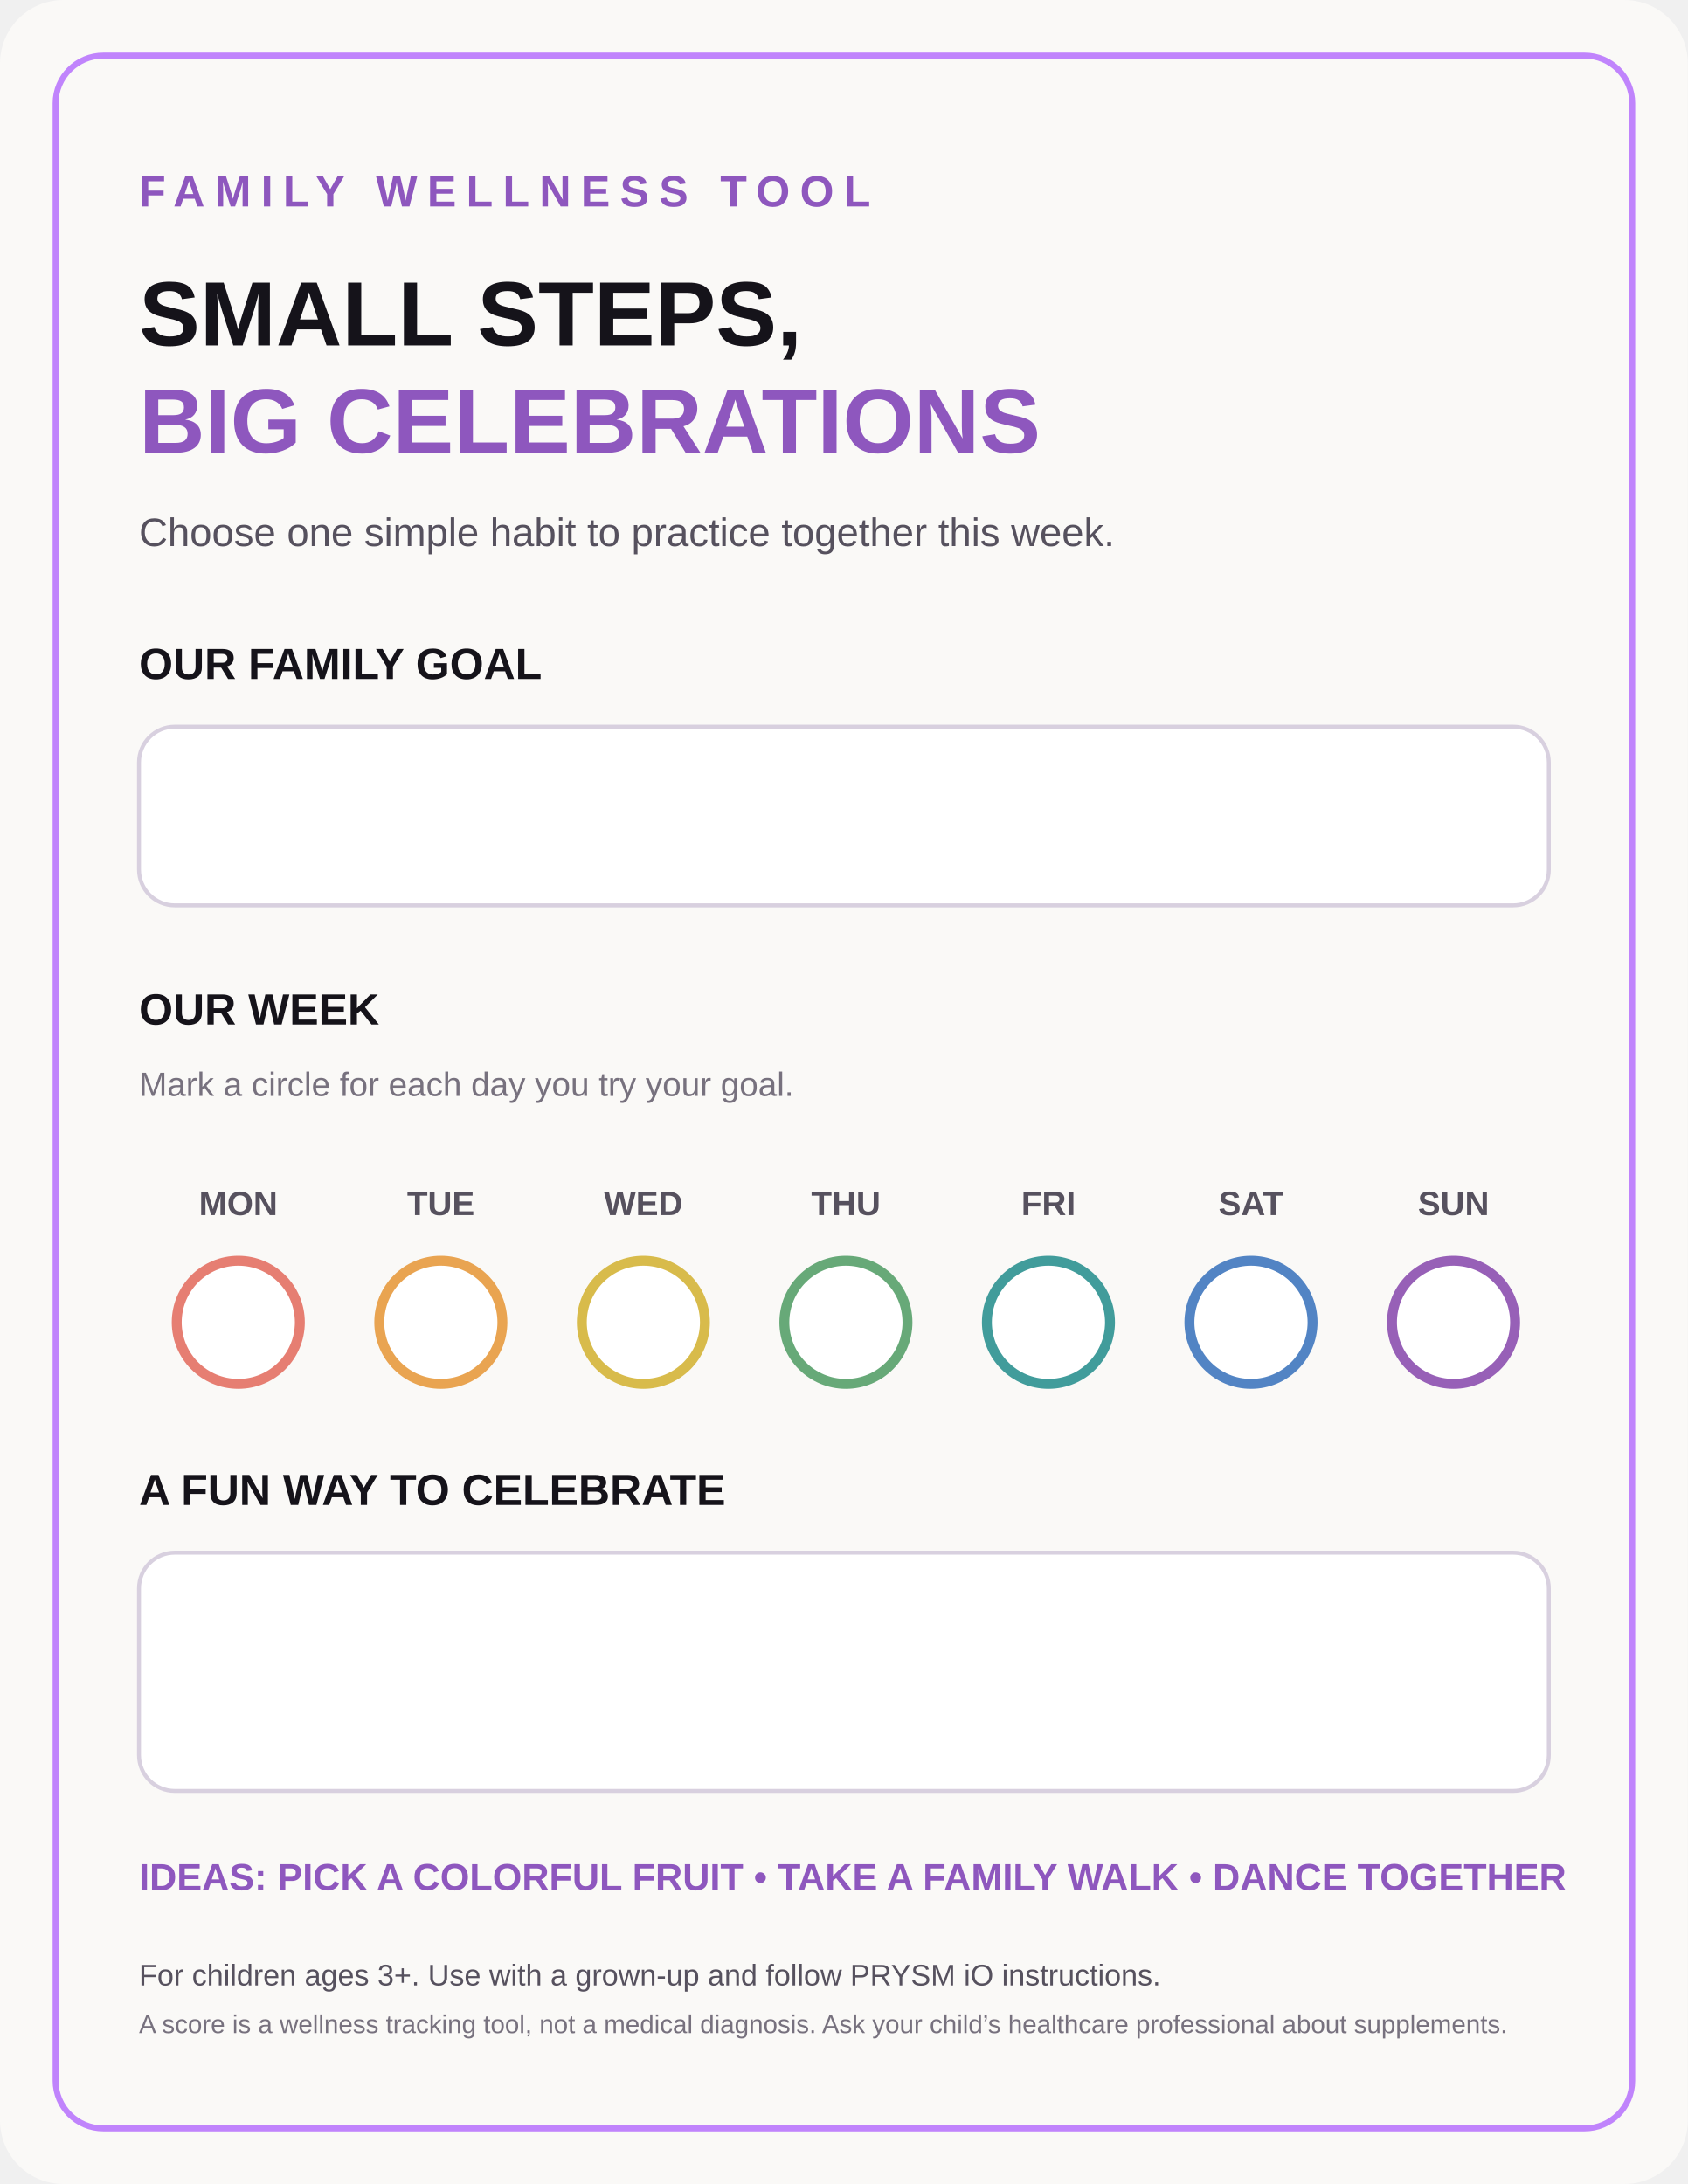
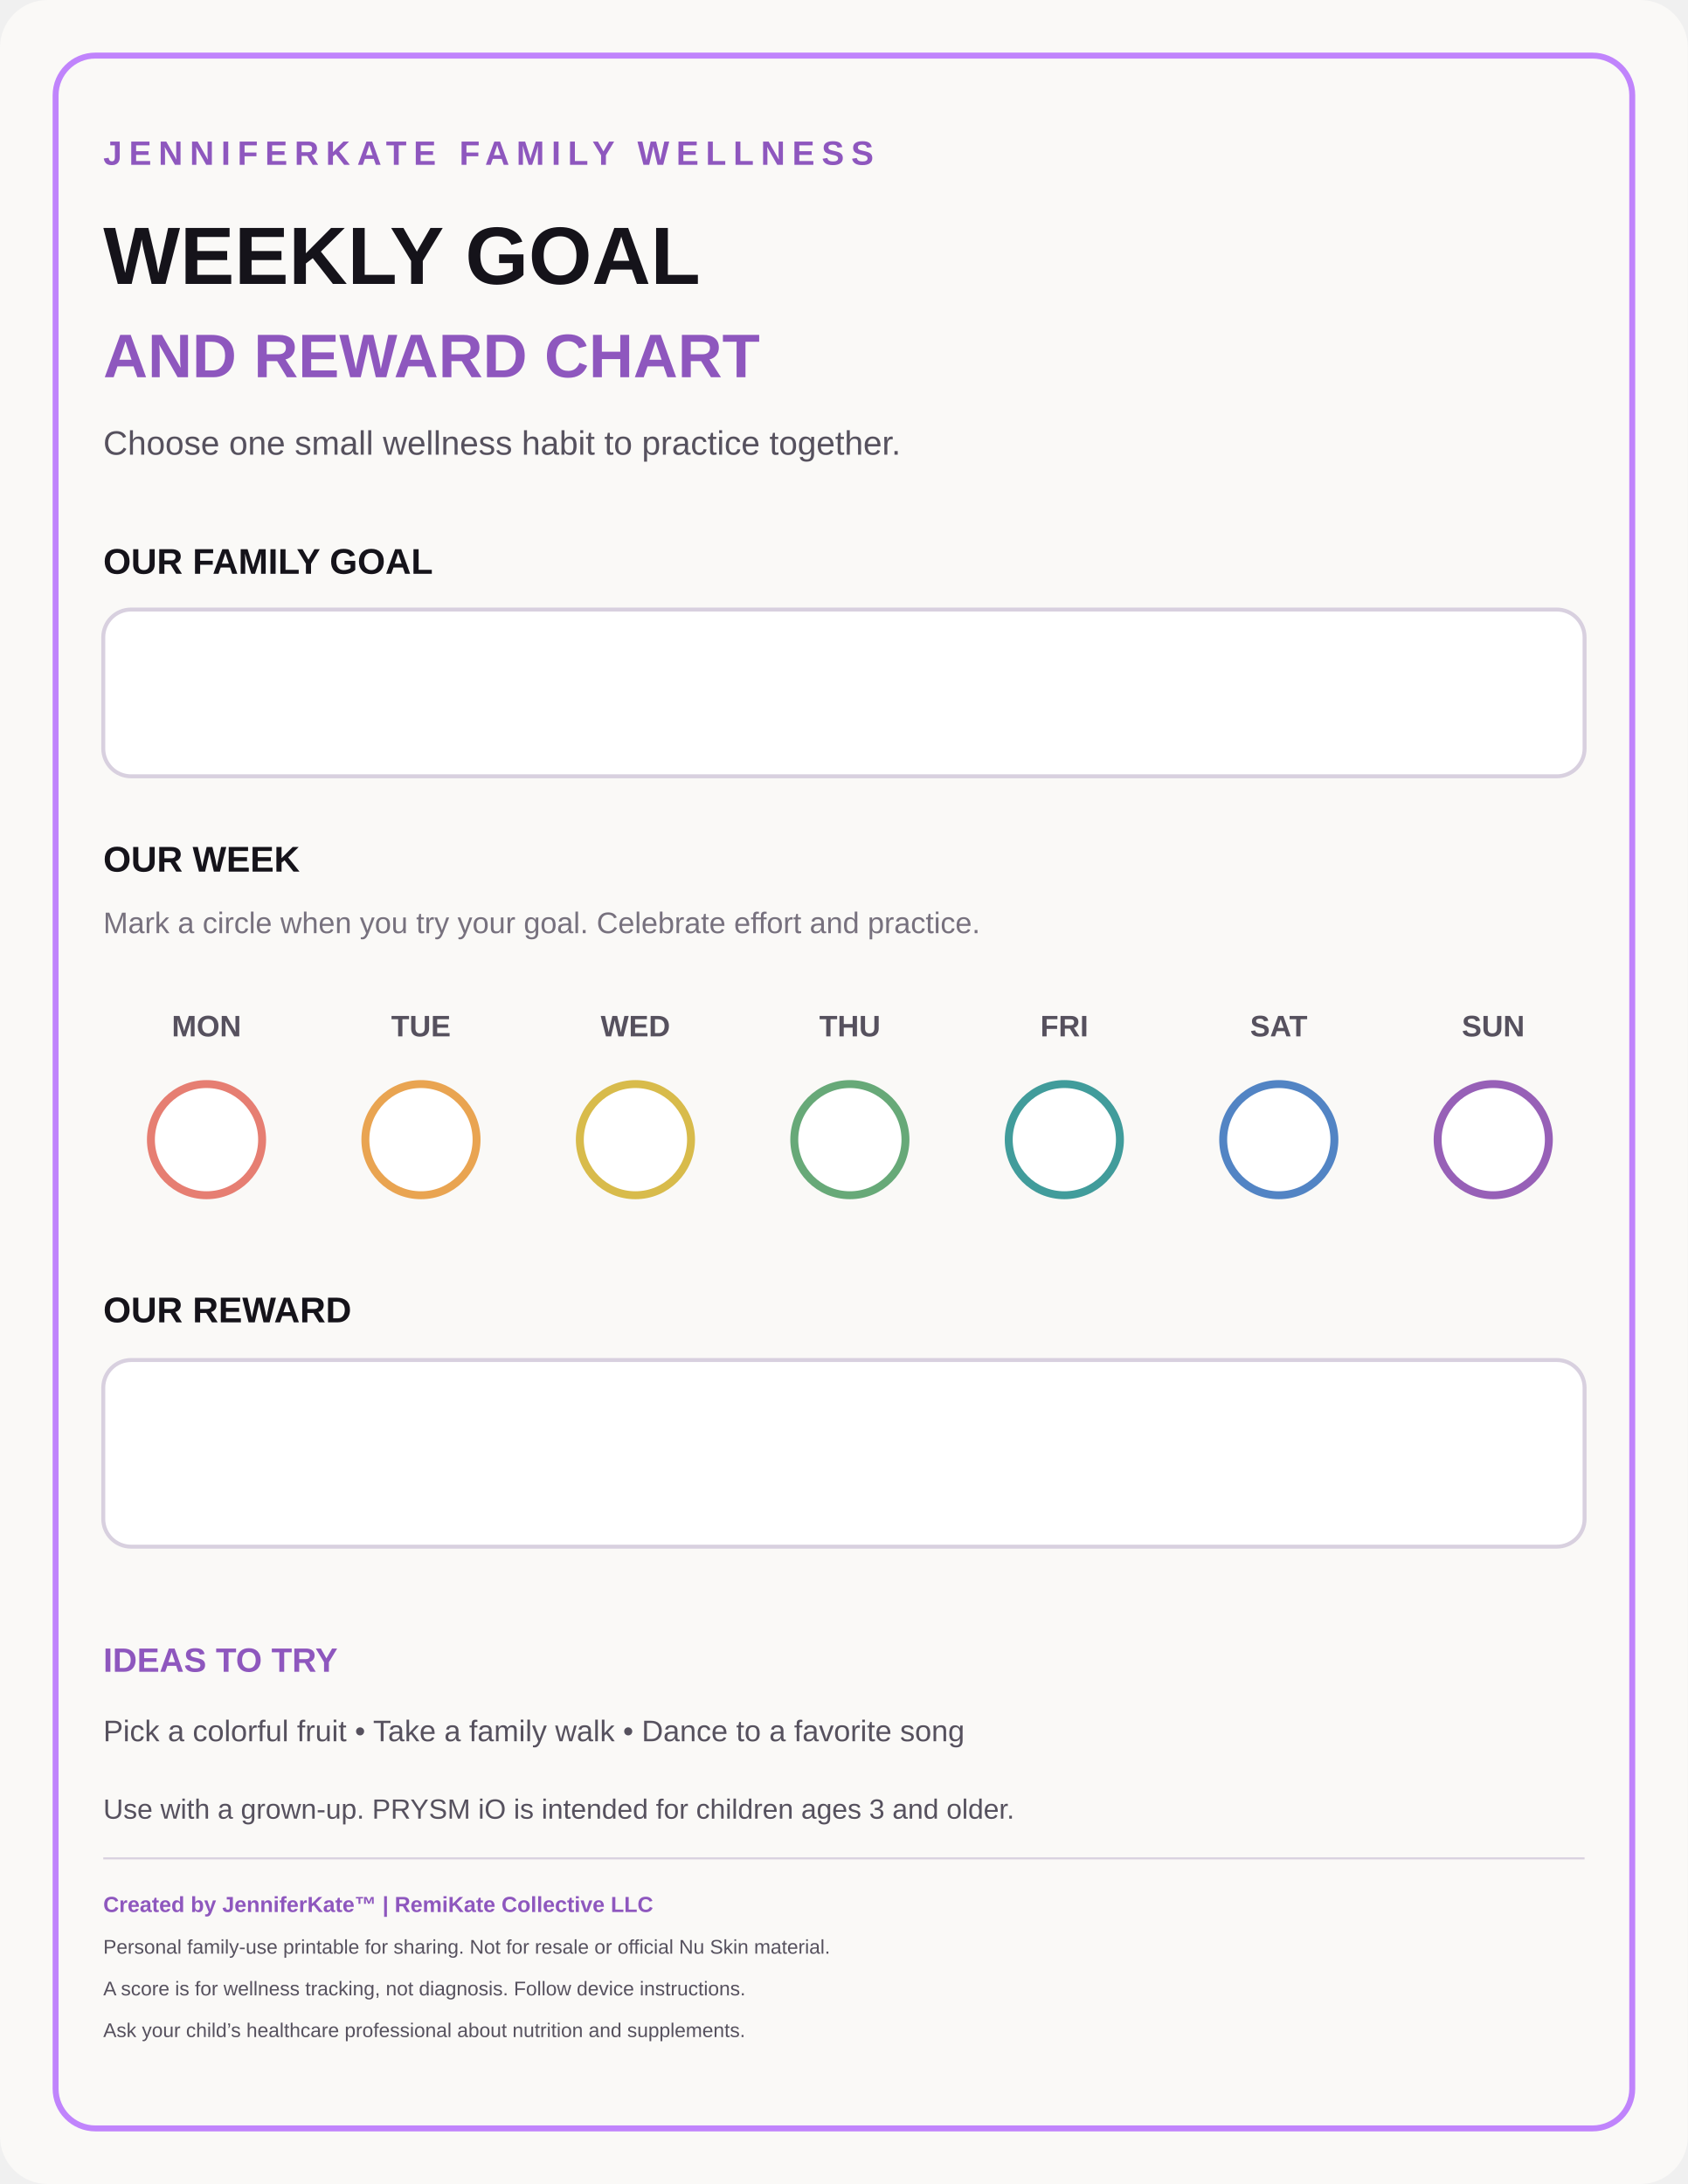
<svg xmlns="http://www.w3.org/2000/svg" width="850" height="1100" viewBox="0 0 850 1100" role="img" aria-labelledby="title desc">
-   <rect width="850" height="1100" rx="32" fill="#faf9f7" />
-   <rect x="28" y="28" width="794" height="1044" rx="24" fill="none" stroke="#c084fc" stroke-width="3" />
-   <text x="70" y="104" font-family="Arial,sans-serif" font-size="22" font-weight="700" letter-spacing="5" fill="#8e57be">FAMILY WELLNESS TOOL</text>
-   <text x="70" y="174" font-family="Arial,sans-serif" font-size="46" font-weight="800" fill="#15131a">SMALL STEPS,</text>
-   <text x="70" y="228" font-family="Arial,sans-serif" font-size="46" font-weight="800" fill="#8e57be">BIG CELEBRATIONS</text>
-   <text x="70" y="275" font-family="Arial,sans-serif" font-size="20" fill="#56515e">Choose one simple habit to practice together this week.</text>
-   <text x="70" y="342" font-family="Arial,sans-serif" font-size="22" font-weight="700" fill="#15131a">OUR FAMILY GOAL</text>
-   <rect x="70" y="366" width="710" height="90" rx="18" fill="#fff" stroke="#d8d0df" stroke-width="2" />
-   <text x="70" y="516" font-family="Arial,sans-serif" font-size="22" font-weight="700" fill="#15131a">OUR WEEK</text>
-   <text x="70" y="552" font-family="Arial,sans-serif" font-size="17" fill="#77717e">Mark a circle for each day you try your goal.</text>
-   <text x="120" y="612" text-anchor="middle" font-family="Arial,sans-serif" font-size="17" font-weight="700" fill="#56515e">MON</text>
-   <circle cx="120" cy="666" r="31" fill="#fff" stroke="#e67e72" stroke-width="5" />
-   <text x="222" y="612" text-anchor="middle" font-family="Arial,sans-serif" font-size="17" font-weight="700" fill="#56515e">TUE</text>
-   <circle cx="222" cy="666" r="31" fill="#fff" stroke="#e9a451" stroke-width="5" />
-   <text x="324" y="612" text-anchor="middle" font-family="Arial,sans-serif" font-size="17" font-weight="700" fill="#56515e">WED</text>
-   <circle cx="324" cy="666" r="31" fill="#fff" stroke="#d8bb4b" stroke-width="5" />
-   <text x="426" y="612" text-anchor="middle" font-family="Arial,sans-serif" font-size="17" font-weight="700" fill="#56515e">THU</text>
-   <circle cx="426" cy="666" r="31" fill="#fff" stroke="#67a978" stroke-width="5" />
-   <text x="528" y="612" text-anchor="middle" font-family="Arial,sans-serif" font-size="17" font-weight="700" fill="#56515e">FRI</text>
-   <circle cx="528" cy="666" r="31" fill="#fff" stroke="#419c9b" stroke-width="5" />
-   <text x="630" y="612" text-anchor="middle" font-family="Arial,sans-serif" font-size="17" font-weight="700" fill="#56515e">SAT</text>
-   <circle cx="630" cy="666" r="31" fill="#fff" stroke="#5284c4" stroke-width="5" />
-   <text x="732" y="612" text-anchor="middle" font-family="Arial,sans-serif" font-size="17" font-weight="700" fill="#56515e">SUN</text>
-   <circle cx="732" cy="666" r="31" fill="#fff" stroke="#9760b7" stroke-width="5" />
-   <text x="70" y="758" font-family="Arial,sans-serif" font-size="22" font-weight="700" fill="#15131a">A FUN WAY TO CELEBRATE</text>
-   <rect x="70" y="782" width="710" height="120" rx="18" fill="#fff" stroke="#d8d0df" stroke-width="2" />
-   <text x="70" y="952" font-family="Arial,sans-serif" font-size="19" font-weight="700" fill="#8e57be">IDEAS: PICK A COLORFUL FRUIT • TAKE A FAMILY WALK • DANCE TOGETHER</text>
-   <text x="70" y="1000" font-family="Arial,sans-serif" font-size="15" fill="#56515e">For children ages 3+. Use with a grown-up and follow PRYSM iO instructions.</text>
-   <text x="70" y="1024" font-family="Arial,sans-serif" font-size="13" fill="#77717e">A score is a wellness tracking tool, not a medical diagnosis. Ask your child’s healthcare professional about supplements.</text>
+   <rect width="850" height="1100" rx="24" fill="#faf9f7" />
+   <rect x="28" y="28" width="794" height="1044" rx="20" fill="none" stroke="#c084fc" stroke-width="3" />
+   <text x="52" y="83" font-family="Arial,sans-serif" font-size="17" font-weight="700" letter-spacing="3.5" fill="#8e57be">JENNIFERKATE FAMILY WELLNESS</text>
+   <text x="52" y="143" font-family="Arial,sans-serif" font-size="41" font-weight="800" fill="#15131a">WEEKLY GOAL</text>
+   <text x="52" y="190" font-family="Arial,sans-serif" font-size="31" font-weight="700" fill="#8e57be">AND REWARD CHART</text>
+   <text x="52" y="229" font-family="Arial,sans-serif" font-size="17" fill="#56515e">Choose one small wellness habit to practice together.</text>
+   <text x="52" y="289" font-family="Arial,sans-serif" font-size="18" font-weight="700" fill="#15131a">OUR FAMILY GOAL</text>
+   <rect x="52" y="307" width="746" height="84" rx="14" fill="#fff" stroke="#d8d0df" stroke-width="2" />
+   <text x="52" y="439" font-family="Arial,sans-serif" font-size="18" font-weight="700" fill="#15131a">OUR WEEK</text>
+   <text x="52" y="470" font-family="Arial,sans-serif" font-size="15" fill="#77717e">Mark a circle when you try your goal. Celebrate effort and practice.</text>
+   <text x="104" y="522" text-anchor="middle" font-family="Arial,sans-serif" font-size="15" font-weight="700" fill="#56515e">MON</text>
+   <circle cx="104" cy="574" r="28" fill="#fff" stroke="#e67e72" stroke-width="4" />
+   <text x="212" y="522" text-anchor="middle" font-family="Arial,sans-serif" font-size="15" font-weight="700" fill="#56515e">TUE</text>
+   <circle cx="212" cy="574" r="28" fill="#fff" stroke="#e9a451" stroke-width="4" />
+   <text x="320" y="522" text-anchor="middle" font-family="Arial,sans-serif" font-size="15" font-weight="700" fill="#56515e">WED</text>
+   <circle cx="320" cy="574" r="28" fill="#fff" stroke="#d8bb4b" stroke-width="4" />
+   <text x="428" y="522" text-anchor="middle" font-family="Arial,sans-serif" font-size="15" font-weight="700" fill="#56515e">THU</text>
+   <circle cx="428" cy="574" r="28" fill="#fff" stroke="#67a978" stroke-width="4" />
+   <text x="536" y="522" text-anchor="middle" font-family="Arial,sans-serif" font-size="15" font-weight="700" fill="#56515e">FRI</text>
+   <circle cx="536" cy="574" r="28" fill="#fff" stroke="#419c9b" stroke-width="4" />
+   <text x="644" y="522" text-anchor="middle" font-family="Arial,sans-serif" font-size="15" font-weight="700" fill="#56515e">SAT</text>
+   <circle cx="644" cy="574" r="28" fill="#fff" stroke="#5284c4" stroke-width="4" />
+   <text x="752" y="522" text-anchor="middle" font-family="Arial,sans-serif" font-size="15" font-weight="700" fill="#56515e">SUN</text>
+   <circle cx="752" cy="574" r="28" fill="#fff" stroke="#9760b7" stroke-width="4" />
+   <text x="52" y="666" font-family="Arial,sans-serif" font-size="18" font-weight="700" fill="#15131a">OUR REWARD</text>
+   <rect x="52" y="685" width="746" height="94" rx="14" fill="#fff" stroke="#d8d0df" stroke-width="2" />
+   <text x="52" y="842" font-family="Arial,sans-serif" font-size="17" font-weight="700" fill="#8e57be">IDEAS TO TRY</text>
+   <text x="52" y="877" font-family="Arial,sans-serif" font-size="15" fill="#56515e">Pick a colorful fruit • Take a family walk • Dance to a favorite song</text>
+   <text x="52" y="916" font-family="Arial,sans-serif" font-size="14" fill="#56515e">Use with a grown-up. PRYSM iO is intended for children ages 3 and older.</text>
+   <line x1="52" y1="936" x2="798" y2="936" stroke="#d8d0df" stroke-width="1" />
+   <text x="52" y="963" font-family="Arial,sans-serif" font-size="11" font-weight="700" fill="#8e57be">Created by JenniferKate™ | RemiKate Collective LLC</text>
+   <text x="52" y="984" font-family="Arial,sans-serif" font-size="10" fill="#56515e">Personal family-use printable for sharing. Not for resale or official Nu Skin material.</text>
+   <text x="52" y="1005" font-family="Arial,sans-serif" font-size="10" fill="#56515e">A score is for wellness tracking, not diagnosis. Follow device instructions.</text>
+   <text x="52" y="1026" font-family="Arial,sans-serif" font-size="10" fill="#56515e">Ask your child’s healthcare professional about nutrition and supplements.</text>
</svg>
